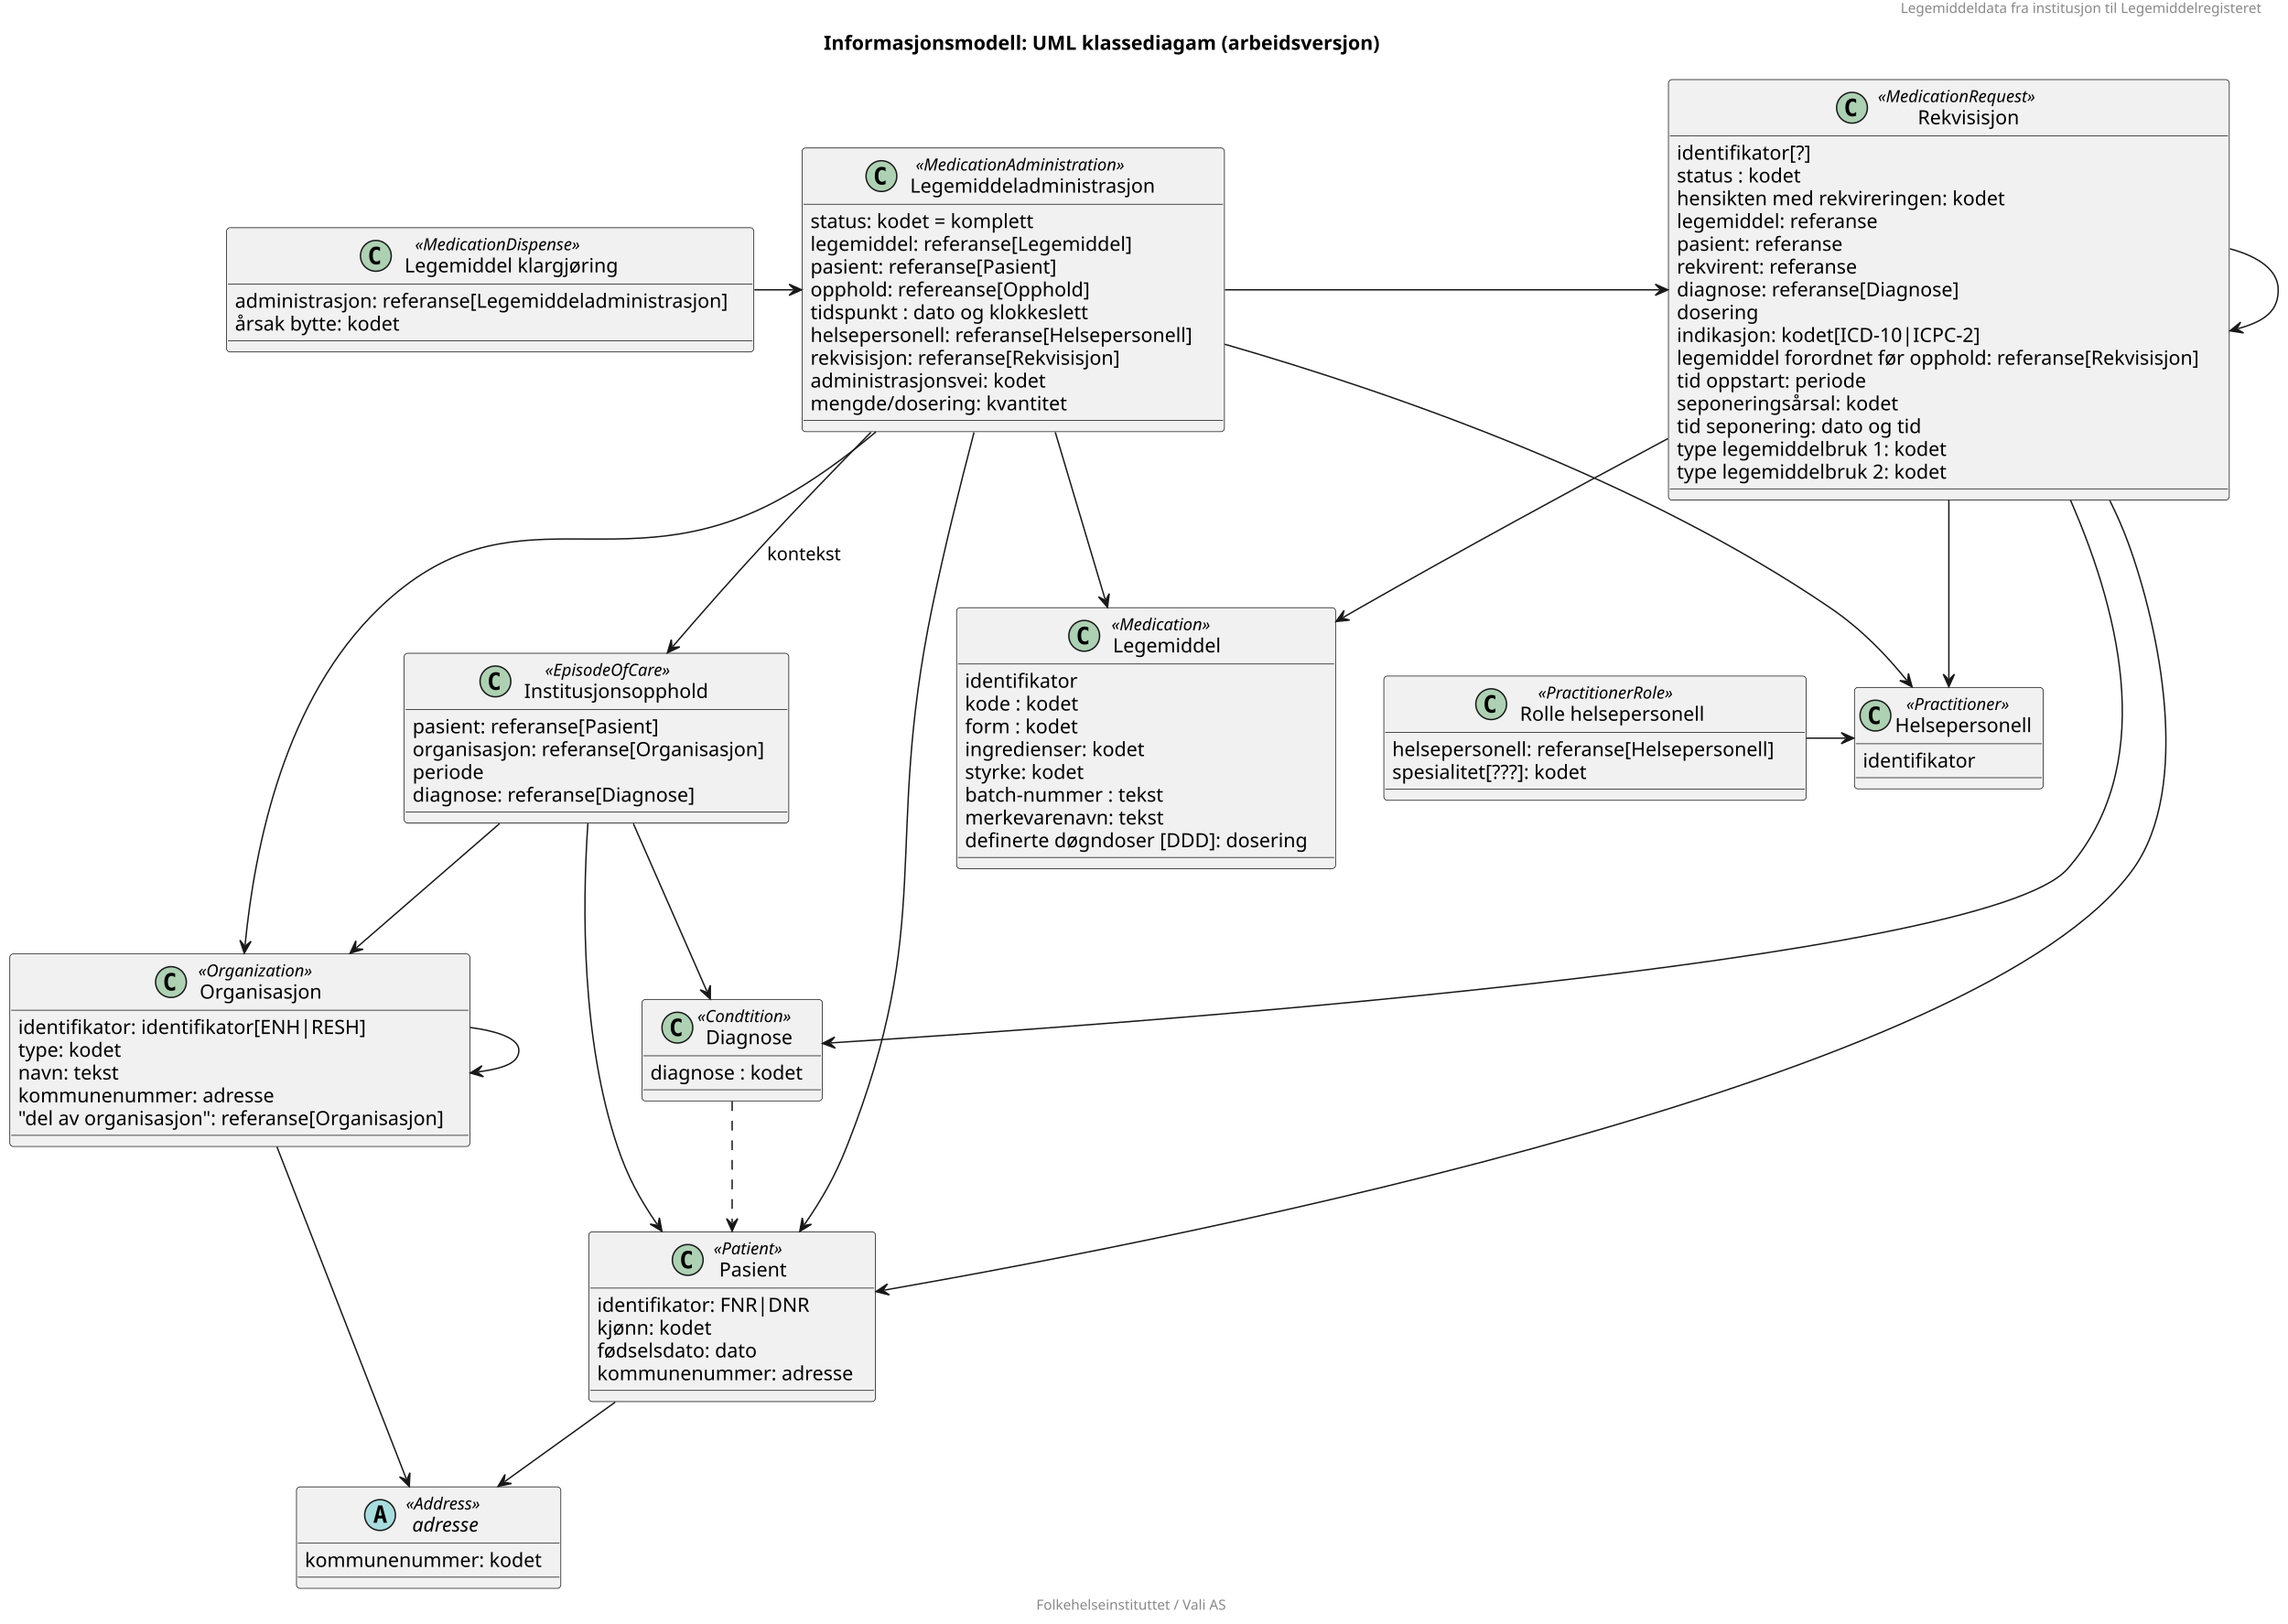
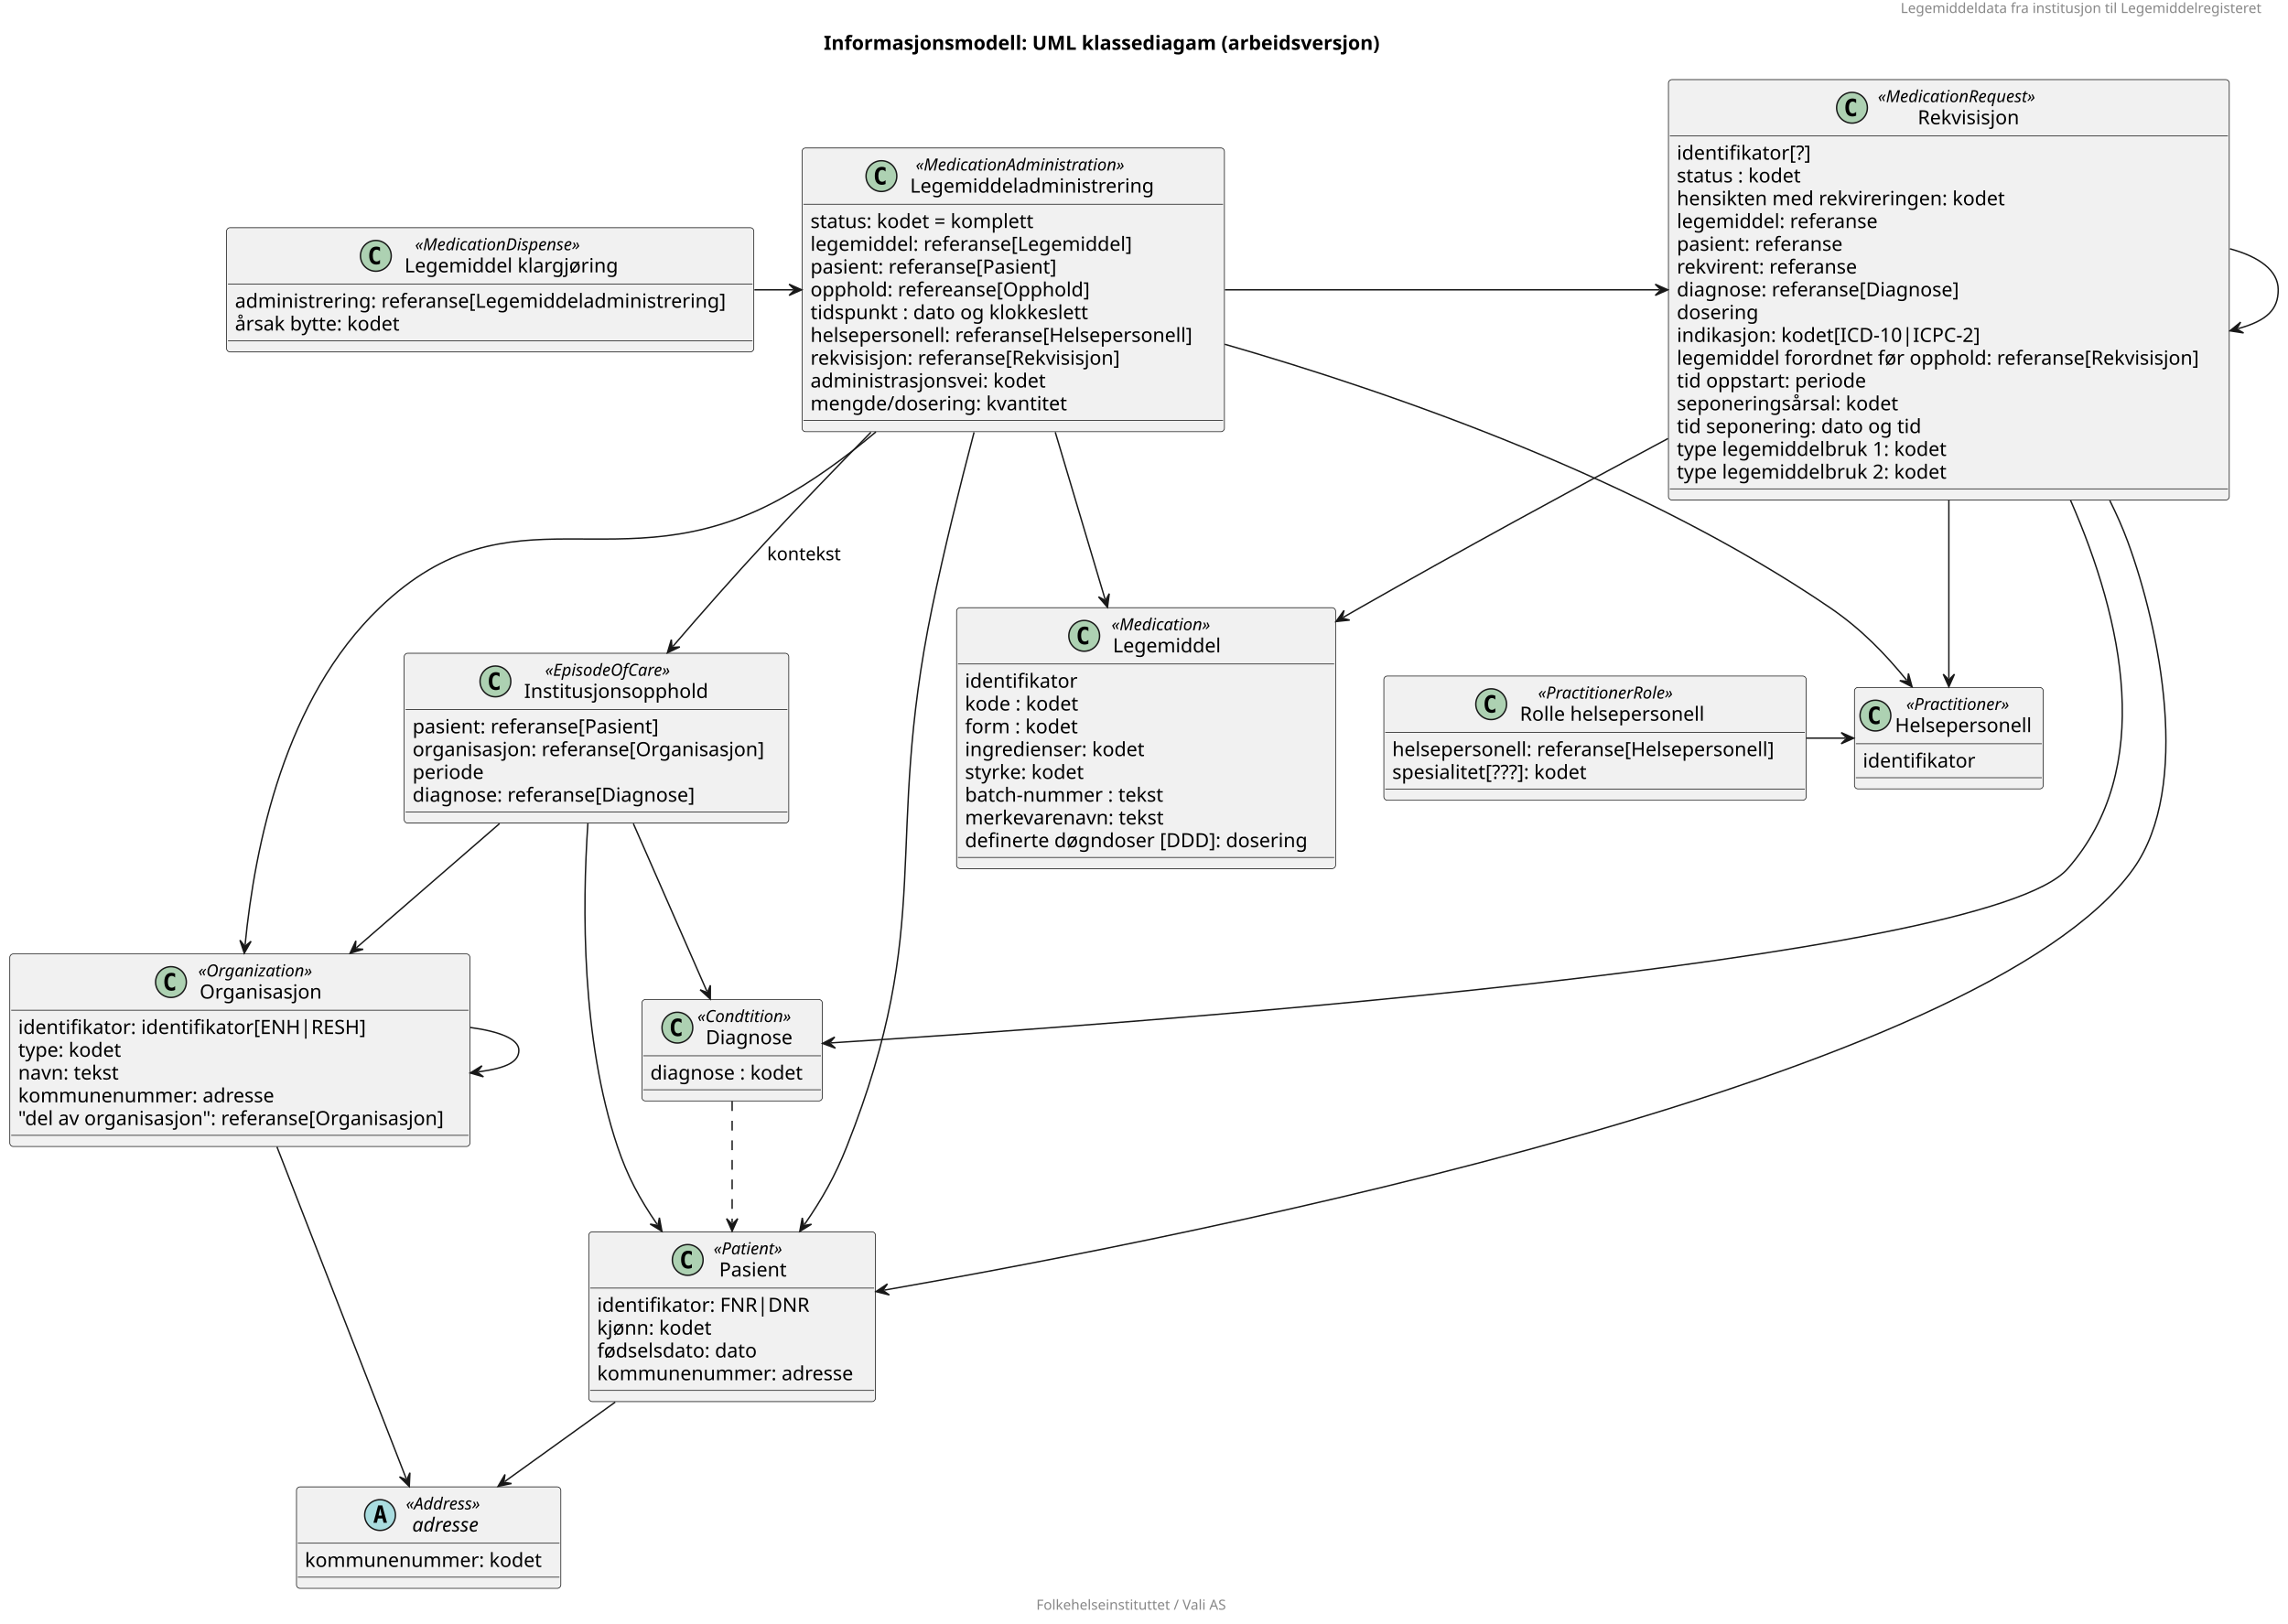
<svg xmlns="http://www.w3.org/2000/svg" contentStyleType="text/css" height="1161px" preserveAspectRatio="none" style="width:1636px;height:1161px;background:#FFFFFF;" version="1.1" viewBox="0 0 1636 1161" width="1636px" zoomAndPan="magnify">
  <defs />
  <g>
    <text fill="#888888" font-family="sans-serif" font-size="10" lengthAdjust="spacing" textLength="263" x="1359" y="9.282">Legemiddeldata fra institusjon til Legemiddelregisteret</text>
    <text fill="#000000" font-family="sans-serif" font-size="14" font-weight="bold" lengthAdjust="spacing" textLength="444" x="589" y="35.636">Informasjonsmodell: UML klassediagam (arbeidsversjon)</text>
    <g id="elem_Pasient">
      <rect codeLine="5" fill="#F1F1F1" height="121.453" id="Pasient" rx="2.5" ry="2.5" style="stroke:#181818;stroke-width:0.5;" width="205" x="421" y="881.038" />
      <ellipse cx="491.75" cy="901.17" fill="#ADD1B2" rx="11" ry="11" style="stroke:#181818;stroke-width:1.0;" />
      <path d="M494.719,906.811 Q494.141,907.108 493.5,907.248 Q492.859,907.405 492.156,907.405 Q489.656,907.405 488.328,905.764 Q487.016,904.108 487.016,900.983 Q487.016,897.858 488.328,896.202 Q489.656,894.545 492.156,894.545 Q492.859,894.545 493.5,894.702 Q494.156,894.858 494.719,895.155 L494.719,897.873 Q494.094,897.295 493.5,897.03 Q492.906,896.748 492.281,896.748 Q490.938,896.748 490.25,897.827 Q489.562,898.889 489.562,900.983 Q489.562,903.077 490.25,904.155 Q490.938,905.217 492.281,905.217 Q492.906,905.217 493.5,904.952 Q494.094,904.67 494.719,904.092 L494.719,906.811 Z " fill="#000000" />
      <text fill="#000000" font-family="sans-serif" font-size="12" font-style="italic" lengthAdjust="spacing" textLength="59" x="510.25" y="897.176">«Patient»</text>
      <text fill="#000000" font-family="sans-serif" font-size="14" lengthAdjust="spacing" textLength="51" x="514.25" y="913.001">Pasient</text>
      <line style="stroke:#181818;stroke-width:0.5;" x1="422" x2="625" y1="921.303" y2="921.303" />
      <text fill="#000000" font-family="sans-serif" font-size="14" lengthAdjust="spacing" textLength="153" x="427" y="938.298">identifikator: FNR|DNR</text>
      <text fill="#000000" font-family="sans-serif" font-size="14" lengthAdjust="spacing" textLength="87" x="427" y="954.595">kjønn: kodet</text>
      <text fill="#000000" font-family="sans-serif" font-size="14" lengthAdjust="spacing" textLength="121" x="427" y="970.892">fødselsdato: dato</text>
      <text fill="#000000" font-family="sans-serif" font-size="14" lengthAdjust="spacing" textLength="193" x="427" y="987.189">kommunenummer: adresse</text>
      <line style="stroke:#181818;stroke-width:0.5;" x1="422" x2="625" y1="994.491" y2="994.491" />
    </g>
    <g id="elem_adresse">
      <rect codeLine="113" fill="#F1F1F1" height="72.562" id="adresse" rx="2.5" ry="2.5" style="stroke:#181818;stroke-width:0.5;" width="189" x="212" y="1063.497" />
      <ellipse cx="271.75" cy="1083.63" fill="#A9DCDF" rx="11" ry="11" style="stroke:#181818;stroke-width:1.0;" />
      <path d="M271.859,1078.974 L270.703,1084.052 L273.031,1084.052 L271.859,1078.974 Z M270.375,1076.74 L273.359,1076.74 L276.719,1089.13 L274.266,1089.13 L273.5,1086.068 L270.219,1086.068 L269.469,1089.13 L267.031,1089.13 L270.375,1076.74 Z " fill="#000000" />
      <text fill="#000000" font-family="sans-serif" font-size="12" font-style="italic" lengthAdjust="spacing" textLength="65" x="290.25" y="1079.636">«Address»</text>
      <text fill="#000000" font-family="sans-serif" font-size="14" font-style="italic" lengthAdjust="spacing" textLength="56" x="294.75" y="1095.461">adresse</text>
      <line style="stroke:#181818;stroke-width:0.5;" x1="213" x2="400" y1="1103.763" y2="1103.763" />
      <text fill="#000000" font-family="sans-serif" font-size="14" lengthAdjust="spacing" textLength="177" x="218" y="1120.758">kommunenummer: kodet</text>
      <line style="stroke:#181818;stroke-width:0.5;" x1="213" x2="400" y1="1128.06" y2="1128.06" />
    </g>
-     <g id="elem_Legemiddeladministrasjon">
-       <rect codeLine="14" fill="#F1F1F1" height="202.938" id="Legemiddeladministrasjon" rx="2.5" ry="2.5" style="stroke:#181818;stroke-width:0.5;" width="302" x="573.5" y="105.828" />
+     <g id="elem_Legemiddeladministrering">
+       <rect codeLine="14" fill="#F1F1F1" height="202.938" id="Legemiddeladministrering" rx="2.5" ry="2.5" style="stroke:#181818;stroke-width:0.5;" width="302" x="573.5" y="105.828" />
      <ellipse cx="630.25" cy="125.96" fill="#ADD1B2" rx="11" ry="11" style="stroke:#181818;stroke-width:1.0;" />
      <path d="M633.219,131.601 Q632.641,131.898 632,132.038 Q631.359,132.195 630.656,132.195 Q628.156,132.195 626.828,130.554 Q625.516,128.898 625.516,125.773 Q625.516,122.648 626.828,120.992 Q628.156,119.335 630.656,119.335 Q631.359,119.335 632,119.492 Q632.656,119.648 633.219,119.945 L633.219,122.663 Q632.594,122.085 632,121.82 Q631.406,121.538 630.781,121.538 Q629.438,121.538 628.75,122.617 Q628.062,123.679 628.062,125.773 Q628.062,127.867 628.75,128.945 Q629.438,130.007 630.781,130.007 Q631.406,130.007 632,129.742 Q632.594,129.46 633.219,128.882 L633.219,131.601 Z " fill="#000000" />
      <text fill="#000000" font-family="sans-serif" font-size="12" font-style="italic" lengthAdjust="spacing" textLength="172" x="654.75" y="121.966">«MedicationAdministration»</text>
-       <text fill="#000000" font-family="sans-serif" font-size="14" lengthAdjust="spacing" textLength="180" x="650.75" y="137.791">Legemiddeladministrasjon</text>
+       <text fill="#000000" font-family="sans-serif" font-size="14" lengthAdjust="spacing" textLength="180" x="650.75" y="137.791">Legemiddeladministrering</text>
      <line style="stroke:#181818;stroke-width:0.5;" x1="574.5" x2="874.5" y1="146.093" y2="146.093" />
      <text fill="#000000" font-family="sans-serif" font-size="14" lengthAdjust="spacing" textLength="173" x="579.5" y="163.088">status: kodet = komplett</text>
      <text fill="#000000" font-family="sans-serif" font-size="14" lengthAdjust="spacing" textLength="241" x="579.5" y="179.385">legemiddel: referanse[Legemiddel]</text>
      <text fill="#000000" font-family="sans-serif" font-size="14" lengthAdjust="spacing" textLength="187" x="579.5" y="195.682">pasient: referanse[Pasient]</text>
      <text fill="#000000" font-family="sans-serif" font-size="14" lengthAdjust="spacing" textLength="210" x="579.5" y="211.979">opphold: refereanse[Opphold]</text>
      <text fill="#000000" font-family="sans-serif" font-size="14" lengthAdjust="spacing" textLength="210" x="579.5" y="228.276">tidspunkt : dato og klokkeslett</text>
      <text fill="#000000" font-family="sans-serif" font-size="14" lengthAdjust="spacing" textLength="290" x="579.5" y="244.573">helsepersonell: referanse[Helsepersonell]</text>
      <text fill="#000000" font-family="sans-serif" font-size="14" lengthAdjust="spacing" textLength="234" x="579.5" y="260.87">rekvisisjon: referanse[Rekvisisjon]</text>
      <text fill="#000000" font-family="sans-serif" font-size="14" lengthAdjust="spacing" textLength="176" x="579.5" y="277.166">administrasjonsvei: kodet</text>
      <text fill="#000000" font-family="sans-serif" font-size="14" lengthAdjust="spacing" textLength="192" x="579.5" y="293.463">mengde/dosering: kvantitet</text>
      <line style="stroke:#181818;stroke-width:0.5;" x1="574.5" x2="874.5" y1="300.765" y2="300.765" />
    </g>
    <g id="elem_Legemiddel">
      <rect codeLine="33" fill="#F1F1F1" height="186.641" id="Legemiddel" rx="2.5" ry="2.5" style="stroke:#181818;stroke-width:0.5;" width="271" x="684" y="434.647" />
      <ellipse cx="775.25" cy="454.78" fill="#ADD1B2" rx="11" ry="11" style="stroke:#181818;stroke-width:1.0;" />
      <path d="M778.219,460.421 Q777.641,460.718 777,460.858 Q776.359,461.015 775.656,461.015 Q773.156,461.015 771.828,459.374 Q770.516,457.718 770.516,454.593 Q770.516,451.468 771.828,449.812 Q773.156,448.155 775.656,448.155 Q776.359,448.155 777,448.312 Q777.656,448.468 778.219,448.765 L778.219,451.483 Q777.594,450.905 777,450.64 Q776.406,450.358 775.781,450.358 Q774.438,450.358 773.75,451.437 Q773.062,452.499 773.062,454.593 Q773.062,456.687 773.75,457.765 Q774.438,458.827 775.781,458.827 Q776.406,458.827 777,458.562 Q777.594,458.28 778.219,457.702 L778.219,460.421 Z " fill="#000000" />
      <text fill="#000000" font-family="sans-serif" font-size="12" font-style="italic" lengthAdjust="spacing" textLength="82" x="794.75" y="450.786">«Medication»</text>
      <text fill="#000000" font-family="sans-serif" font-size="14" lengthAdjust="spacing" textLength="80" x="795.75" y="466.611">Legemiddel</text>
      <line style="stroke:#181818;stroke-width:0.5;" x1="685" x2="954" y1="474.913" y2="474.913" />
      <text fill="#000000" font-family="sans-serif" font-size="14" lengthAdjust="spacing" textLength="80" x="690" y="491.908">identifikator</text>
      <text fill="#000000" font-family="sans-serif" font-size="14" lengthAdjust="spacing" textLength="88" x="690" y="508.205">kode : kodet</text>
      <text fill="#000000" font-family="sans-serif" font-size="14" lengthAdjust="spacing" textLength="84" x="690" y="524.502">form : kodet</text>
      <text fill="#000000" font-family="sans-serif" font-size="14" lengthAdjust="spacing" textLength="136" x="690" y="540.799">ingredienser: kodet</text>
      <text fill="#000000" font-family="sans-serif" font-size="14" lengthAdjust="spacing" textLength="91" x="690" y="557.096">styrke: kodet</text>
      <text fill="#000000" font-family="sans-serif" font-size="14" lengthAdjust="spacing" textLength="150" x="690" y="573.393">batch-nummer : tekst</text>
      <text fill="#000000" font-family="sans-serif" font-size="14" lengthAdjust="spacing" textLength="150" x="690" y="589.689">merkevarenavn: tekst</text>
      <text fill="#000000" font-family="sans-serif" font-size="14" lengthAdjust="spacing" textLength="259" x="690" y="605.986">definerte døgndoser [DDD]: dosering</text>
      <line style="stroke:#181818;stroke-width:0.5;" x1="685" x2="954" y1="613.288" y2="613.288" />
    </g>
    <g id="elem_Helsepersonell">
      <rect codeLine="44" fill="#F1F1F1" height="72.562" id="Helsepersonell" rx="2.5" ry="2.5" style="stroke:#181818;stroke-width:0.5;" width="135" x="1326" y="491.688" />
      <ellipse cx="1341" cy="511.82" fill="#ADD1B2" rx="11" ry="11" style="stroke:#181818;stroke-width:1.0;" />
      <path d="M1343.969,517.461 Q1343.391,517.758 1342.75,517.898 Q1342.109,518.055 1341.406,518.055 Q1338.906,518.055 1337.578,516.414 Q1336.266,514.758 1336.266,511.633 Q1336.266,508.508 1337.578,506.852 Q1338.906,505.195 1341.406,505.195 Q1342.109,505.195 1342.75,505.352 Q1343.406,505.508 1343.969,505.805 L1343.969,508.523 Q1343.344,507.945 1342.75,507.68 Q1342.156,507.398 1341.531,507.398 Q1340.188,507.398 1339.5,508.477 Q1338.812,509.539 1338.812,511.633 Q1338.812,513.727 1339.5,514.805 Q1340.188,515.867 1341.531,515.867 Q1342.156,515.867 1342.75,515.602 Q1343.344,515.32 1343.969,514.742 L1343.969,517.461 Z " fill="#000000" />
      <text fill="#000000" font-family="sans-serif" font-size="12" font-style="italic" lengthAdjust="spacing" textLength="87" x="1363" y="507.826">«Practitioner»</text>
      <text fill="#000000" font-family="sans-serif" font-size="14" lengthAdjust="spacing" textLength="103" x="1355" y="523.651">Helsepersonell</text>
      <line style="stroke:#181818;stroke-width:0.5;" x1="1327" x2="1460" y1="531.953" y2="531.953" />
      <text fill="#000000" font-family="sans-serif" font-size="14" lengthAdjust="spacing" textLength="80" x="1332" y="548.948">identifikator</text>
      <line style="stroke:#181818;stroke-width:0.5;" x1="1327" x2="1460" y1="556.25" y2="556.25" />
    </g>
    <g id="elem_Organisasjon">
      <rect codeLine="47" fill="#F1F1F1" height="137.75" id="Organisasjon" rx="2.5" ry="2.5" style="stroke:#181818;stroke-width:0.5;" width="329" x="7" y="682.288" />
      <ellipse cx="122.25" cy="702.42" fill="#ADD1B2" rx="11" ry="11" style="stroke:#181818;stroke-width:1.0;" />
      <path d="M125.219,708.061 Q124.641,708.358 124,708.498 Q123.359,708.655 122.656,708.655 Q120.156,708.655 118.828,707.014 Q117.516,705.358 117.516,702.233 Q117.516,699.108 118.828,697.452 Q120.156,695.795 122.656,695.795 Q123.359,695.795 124,695.952 Q124.656,696.108 125.219,696.405 L125.219,699.123 Q124.594,698.545 124,698.28 Q123.406,697.998 122.781,697.998 Q121.438,697.998 120.75,699.077 Q120.062,700.139 120.062,702.233 Q120.062,704.327 120.75,705.405 Q121.438,706.467 122.781,706.467 Q123.406,706.467 124,706.202 Q124.594,705.92 125.219,705.342 L125.219,708.061 Z " fill="#000000" />
      <text fill="#000000" font-family="sans-serif" font-size="12" font-style="italic" lengthAdjust="spacing" textLength="92" x="141.75" y="698.426">«Organization»</text>
      <text fill="#000000" font-family="sans-serif" font-size="14" lengthAdjust="spacing" textLength="90" x="142.75" y="714.251">Organisasjon</text>
      <line style="stroke:#181818;stroke-width:0.5;" x1="8" x2="335" y1="722.553" y2="722.553" />
      <text fill="#000000" font-family="sans-serif" font-size="14" lengthAdjust="spacing" textLength="251" x="13" y="739.548">identifikator: identifikator[ENH|RESH]</text>
      <text fill="#000000" font-family="sans-serif" font-size="14" lengthAdjust="spacing" textLength="79" x="13" y="755.845">type: kodet</text>
      <text fill="#000000" font-family="sans-serif" font-size="14" lengthAdjust="spacing" textLength="77" x="13" y="772.142">navn: tekst</text>
      <text fill="#000000" font-family="sans-serif" font-size="14" lengthAdjust="spacing" textLength="193" x="13" y="788.439">kommunenummer: adresse</text>
      <text fill="#000000" font-family="sans-serif" font-size="14" lengthAdjust="spacing" textLength="317" x="13" y="804.736">"del av organisasjon": referanse[Organisasjon]</text>
      <line style="stroke:#181818;stroke-width:0.5;" x1="8" x2="335" y1="812.038" y2="812.038" />
    </g>
    <g id="elem_Rekvisisjon">
      <rect codeLine="75" fill="#F1F1F1" height="300.719" id="Rekvisisjon" rx="2.5" ry="2.5" style="stroke:#181818;stroke-width:0.5;" width="401" x="1193" y="56.938" />
      <ellipse cx="1324.25" cy="77.07" fill="#ADD1B2" rx="11" ry="11" style="stroke:#181818;stroke-width:1.0;" />
      <path d="M1327.219,82.711 Q1326.641,83.008 1326,83.148 Q1325.359,83.305 1324.656,83.305 Q1322.156,83.305 1320.828,81.664 Q1319.516,80.008 1319.516,76.883 Q1319.516,73.758 1320.828,72.102 Q1322.156,70.445 1324.656,70.445 Q1325.359,70.445 1326,70.602 Q1326.656,70.758 1327.219,71.055 L1327.219,73.773 Q1326.594,73.195 1326,72.93 Q1325.406,72.648 1324.781,72.648 Q1323.438,72.648 1322.75,73.727 Q1322.062,74.789 1322.062,76.883 Q1322.062,78.977 1322.75,80.055 Q1323.438,81.117 1324.781,81.117 Q1325.406,81.117 1326,80.852 Q1326.594,80.57 1327.219,79.992 L1327.219,82.711 Z " fill="#000000" />
      <text fill="#000000" font-family="sans-serif" font-size="12" font-style="italic" lengthAdjust="spacing" textLength="134" x="1342.75" y="73.076">«MedicationRequest»</text>
      <text fill="#000000" font-family="sans-serif" font-size="14" lengthAdjust="spacing" textLength="77" x="1371.25" y="88.901">Rekvisisjon</text>
      <line style="stroke:#181818;stroke-width:0.5;" x1="1194" x2="1593" y1="97.203" y2="97.203" />
      <text fill="#000000" font-family="sans-serif" font-size="14" lengthAdjust="spacing" textLength="97" x="1199" y="114.198">identifikator[?]</text>
      <text fill="#000000" font-family="sans-serif" font-size="14" lengthAdjust="spacing" textLength="96" x="1199" y="130.495">status : kodet</text>
      <text fill="#000000" font-family="sans-serif" font-size="14" lengthAdjust="spacing" textLength="247" x="1199" y="146.792">hensikten med rekvireringen: kodet</text>
      <text fill="#000000" font-family="sans-serif" font-size="14" lengthAdjust="spacing" textLength="151" x="1199" y="163.089">legemiddel: referanse</text>
      <text fill="#000000" font-family="sans-serif" font-size="14" lengthAdjust="spacing" textLength="126" x="1199" y="179.386">pasient: referanse</text>
      <text fill="#000000" font-family="sans-serif" font-size="14" lengthAdjust="spacing" textLength="135" x="1199" y="195.683">rekvirent: referanse</text>
      <text fill="#000000" font-family="sans-serif" font-size="14" lengthAdjust="spacing" textLength="215" x="1199" y="211.98">diagnose: referanse[Diagnose]</text>
      <text fill="#000000" font-family="sans-serif" font-size="14" lengthAdjust="spacing" textLength="61" x="1199" y="228.276">dosering</text>
      <text fill="#000000" font-family="sans-serif" font-size="14" lengthAdjust="spacing" textLength="226" x="1199" y="244.573">indikasjon: kodet[ICD-10|ICPC-2]</text>
      <text fill="#000000" font-family="sans-serif" font-size="14" lengthAdjust="spacing" textLength="389" x="1199" y="260.87">legemiddel forordnet før opphold: referanse[Rekvisisjon]</text>
      <text fill="#000000" font-family="sans-serif" font-size="14" lengthAdjust="spacing" textLength="141" x="1199" y="277.167">tid oppstart: periode</text>
      <text fill="#000000" font-family="sans-serif" font-size="14" lengthAdjust="spacing" textLength="168" x="1199" y="293.464">seponeringsårsal: kodet</text>
      <text fill="#000000" font-family="sans-serif" font-size="14" lengthAdjust="spacing" textLength="183" x="1199" y="309.761">tid seponering: dato og tid</text>
      <text fill="#000000" font-family="sans-serif" font-size="14" lengthAdjust="spacing" textLength="203" x="1199" y="326.058">type legemiddelbruk 1: kodet</text>
      <text fill="#000000" font-family="sans-serif" font-size="14" lengthAdjust="spacing" textLength="203" x="1199" y="342.354">type legemiddelbruk 2: kodet</text>
      <line style="stroke:#181818;stroke-width:0.5;" x1="1194" x2="1593" y1="349.656" y2="349.656" />
    </g>
    <g id="elem_Institusjonsopphold">
      <rect codeLine="58" fill="#F1F1F1" height="121.453" id="Institusjonsopphold" rx="2.5" ry="2.5" style="stroke:#181818;stroke-width:0.5;" width="275" x="289" y="467.248" />
      <ellipse cx="354.25" cy="487.38" fill="#ADD1B2" rx="11" ry="11" style="stroke:#181818;stroke-width:1.0;" />
      <path d="M357.219,493.021 Q356.641,493.318 356,493.458 Q355.359,493.615 354.656,493.615 Q352.156,493.615 350.828,491.974 Q349.516,490.318 349.516,487.193 Q349.516,484.068 350.828,482.412 Q352.156,480.755 354.656,480.755 Q355.359,480.755 356,480.912 Q356.656,481.068 357.219,481.365 L357.219,484.083 Q356.594,483.505 356,483.24 Q355.406,482.958 354.781,482.958 Q353.438,482.958 352.75,484.037 Q352.062,485.099 352.062,487.193 Q352.062,489.287 352.75,490.365 Q353.438,491.427 354.781,491.427 Q355.406,491.427 356,491.162 Q356.594,490.88 357.219,490.302 L357.219,493.021 Z " fill="#000000" />
      <text fill="#000000" font-family="sans-serif" font-size="12" font-style="italic" lengthAdjust="spacing" textLength="106" x="389.75" y="483.386">«EpisodeOfCare»</text>
      <text fill="#000000" font-family="sans-serif" font-size="14" lengthAdjust="spacing" textLength="136" x="374.75" y="499.211">Institusjonsopphold</text>
      <line style="stroke:#181818;stroke-width:0.5;" x1="290" x2="563" y1="507.513" y2="507.513" />
      <text fill="#000000" font-family="sans-serif" font-size="14" lengthAdjust="spacing" textLength="187" x="295" y="524.508">pasient: referanse[Pasient]</text>
      <text fill="#000000" font-family="sans-serif" font-size="14" lengthAdjust="spacing" textLength="263" x="295" y="540.805">organisasjon: referanse[Organisasjon]</text>
      <text fill="#000000" font-family="sans-serif" font-size="14" lengthAdjust="spacing" textLength="53" x="295" y="557.102">periode</text>
      <text fill="#000000" font-family="sans-serif" font-size="14" lengthAdjust="spacing" textLength="215" x="295" y="573.399">diagnose: referanse[Diagnose]</text>
      <line style="stroke:#181818;stroke-width:0.5;" x1="290" x2="563" y1="580.701" y2="580.701" />
    </g>
    <g id="elem_Diagnose">
      <rect codeLine="69" fill="#F1F1F1" height="72.562" id="Diagnose" rx="2.5" ry="2.5" style="stroke:#181818;stroke-width:0.5;" width="129" x="459" y="714.888" />
      <ellipse cx="484.35" cy="735.02" fill="#ADD1B2" rx="11" ry="11" style="stroke:#181818;stroke-width:1.0;" />
      <path d="M487.319,740.661 Q486.741,740.958 486.1,741.098 Q485.459,741.255 484.756,741.255 Q482.256,741.255 480.928,739.614 Q479.616,737.958 479.616,734.833 Q479.616,731.708 480.928,730.052 Q482.256,728.395 484.756,728.395 Q485.459,728.395 486.1,728.552 Q486.756,728.708 487.319,729.005 L487.319,731.723 Q486.694,731.145 486.1,730.88 Q485.506,730.598 484.881,730.598 Q483.538,730.598 482.85,731.677 Q482.163,732.739 482.163,734.833 Q482.163,736.927 482.85,738.005 Q483.538,739.067 484.881,739.067 Q485.506,739.067 486.1,738.802 Q486.694,738.52 487.319,737.942 L487.319,740.661 Z " fill="#000000" />
      <text fill="#000000" font-family="sans-serif" font-size="12" font-style="italic" lengthAdjust="spacing" textLength="78" x="498.65" y="731.026">«Condtition»</text>
      <text fill="#000000" font-family="sans-serif" font-size="14" lengthAdjust="spacing" textLength="66" x="504.65" y="746.851">Diagnose</text>
      <line style="stroke:#181818;stroke-width:0.5;" x1="460" x2="587" y1="755.153" y2="755.153" />
      <text fill="#000000" font-family="sans-serif" font-size="14" lengthAdjust="spacing" textLength="117" x="465" y="772.148">diagnose : kodet</text>
      <line style="stroke:#181818;stroke-width:0.5;" x1="460" x2="587" y1="779.45" y2="779.45" />
    </g>
    <g id="elem_Legemiddel klargjøring">
      <rect codeLine="99" fill="#F1F1F1" height="88.859" id="Legemiddel klargjøring" rx="2.5" ry="2.5" style="stroke:#181818;stroke-width:0.5;" width="377" x="162" y="162.857" />
      <ellipse cx="268.75" cy="182.99" fill="#ADD1B2" rx="11" ry="11" style="stroke:#181818;stroke-width:1.0;" />
      <path d="M271.719,188.631 Q271.141,188.928 270.5,189.068 Q269.859,189.225 269.156,189.225 Q266.656,189.225 265.328,187.584 Q264.016,185.928 264.016,182.803 Q264.016,179.678 265.328,178.022 Q266.656,176.365 269.156,176.365 Q269.859,176.365 270.5,176.522 Q271.156,176.678 271.719,176.975 L271.719,179.693 Q271.094,179.115 270.5,178.85 Q269.906,178.568 269.281,178.568 Q267.938,178.568 267.25,179.647 Q266.562,180.709 266.562,182.803 Q266.562,184.897 267.25,185.975 Q267.938,187.037 269.281,187.037 Q269.906,187.037 270.5,186.772 Q271.094,186.49 271.719,185.912 L271.719,188.631 Z " fill="#000000" />
      <text fill="#000000" font-family="sans-serif" font-size="12" font-style="italic" lengthAdjust="spacing" textLength="140" x="296.75" y="178.996">«MedicationDispense»</text>
      <text fill="#000000" font-family="sans-serif" font-size="14" lengthAdjust="spacing" textLength="155" x="289.25" y="194.821">Legemiddel klargjøring</text>
      <line style="stroke:#181818;stroke-width:0.5;" x1="163" x2="538" y1="203.123" y2="203.123" />
-       <text fill="#000000" font-family="sans-serif" font-size="14" lengthAdjust="spacing" textLength="365" x="168" y="220.118">administrasjon: referanse[Legemiddeladministrasjon]</text>
+       <text fill="#000000" font-family="sans-serif" font-size="14" lengthAdjust="spacing" textLength="365" x="168" y="220.118">administrering: referanse[Legemiddeladministrering]</text>
      <text fill="#000000" font-family="sans-serif" font-size="14" lengthAdjust="spacing" textLength="125" x="168" y="236.415">årsak bytte: kodet</text>
      <line style="stroke:#181818;stroke-width:0.5;" x1="163" x2="538" y1="243.717" y2="243.717" />
    </g>
    <g id="elem_Rolle helsepersonell">
      <rect codeLine="106" fill="#F1F1F1" height="88.859" id="Rolle helsepersonell" rx="2.5" ry="2.5" style="stroke:#181818;stroke-width:0.5;" width="302" x="989.5" y="483.538" />
      <ellipse cx="1066.25" cy="503.67" fill="#ADD1B2" rx="11" ry="11" style="stroke:#181818;stroke-width:1.0;" />
      <path d="M1069.219,509.311 Q1068.641,509.608 1068,509.748 Q1067.359,509.905 1066.656,509.905 Q1064.156,509.905 1062.828,508.264 Q1061.516,506.608 1061.516,503.483 Q1061.516,500.358 1062.828,498.702 Q1064.156,497.045 1066.656,497.045 Q1067.359,497.045 1068,497.202 Q1068.656,497.358 1069.219,497.655 L1069.219,500.373 Q1068.594,499.795 1068,499.53 Q1067.406,499.248 1066.781,499.248 Q1065.438,499.248 1064.75,500.327 Q1064.062,501.389 1064.062,503.483 Q1064.062,505.577 1064.75,506.655 Q1065.438,507.717 1066.781,507.717 Q1067.406,507.717 1068,507.452 Q1068.594,507.17 1069.219,506.592 L1069.219,509.311 Z " fill="#000000" />
      <text fill="#000000" font-family="sans-serif" font-size="12" font-style="italic" lengthAdjust="spacing" textLength="114" x="1099.75" y="499.676">«PractitionerRole»</text>
      <text fill="#000000" font-family="sans-serif" font-size="14" lengthAdjust="spacing" textLength="140" x="1086.75" y="515.501">Rolle helsepersonell</text>
      <line style="stroke:#181818;stroke-width:0.5;" x1="990.5" x2="1290.5" y1="523.803" y2="523.803" />
      <text fill="#000000" font-family="sans-serif" font-size="14" lengthAdjust="spacing" textLength="290" x="995.5" y="540.798">helsepersonell: referanse[Helsepersonell]</text>
      <text fill="#000000" font-family="sans-serif" font-size="14" lengthAdjust="spacing" textLength="150" x="995.5" y="557.095">spesialitet[???]: kodet</text>
      <line style="stroke:#181818;stroke-width:0.5;" x1="990.5" x2="1290.5" y1="564.397" y2="564.397" />
    </g>
    <g id="link_Pasient_adresse">
      <path codeLine="12" d="M439.91,1002.857 C411.62,1023.207 385.802,1041.765 361.002,1059.595 " fill="none" id="Pasient-to-adresse" style="stroke:#181818;stroke-width:1.0;" />
      <polygon fill="#181818" points="356.13,1063.098,365.772,1061.092,360.19,1060.179,361.103,1054.596,356.13,1063.098" style="stroke:#181818;stroke-width:1.0;" />
    </g>
-     <g id="link_Legemiddeladministrasjon_Legemiddel">
-       <path codeLine="26" d="M754.56,309.127 C766.52,349.238 778.476,389.357 790.176,428.617 " fill="none" id="Legemiddeladministrasjon-to-Legemiddel" style="stroke:#181818;stroke-width:1.0;" />
+     <g id="link_Legemiddeladministrering_Legemiddel">
+       <path codeLine="26" d="M754.56,309.127 C766.52,349.238 778.476,389.357 790.176,428.617 " fill="none" id="Legemiddeladministrering-to-Legemiddel" style="stroke:#181818;stroke-width:1.0;" />
      <polygon fill="#181818" points="791.89,434.368,793.153,424.6,790.462,429.576,785.486,426.885,791.89,434.368" style="stroke:#181818;stroke-width:1.0;" />
    </g>
-     <g id="link_Legemiddeladministrasjon_Pasient">
-       <path codeLine="27" d="M696.48,309.238 C686.22,348.228 675.04,393.337 666.5,434.647 C631.38,604.477 669.31,658.788 605.5,820.038 C597.16,841.128 588.026,857.288 575.256,875.808 " fill="none" id="Legemiddeladministrasjon-to-Pasient" style="stroke:#181818;stroke-width:1.0;" />
+     <g id="link_Legemiddeladministrering_Pasient">
+       <path codeLine="27" d="M696.48,309.238 C686.22,348.228 675.04,393.337 666.5,434.647 C631.38,604.477 669.31,658.788 605.5,820.038 C597.16,841.128 588.026,857.288 575.256,875.808 " fill="none" id="Legemiddeladministrering-to-Pasient" style="stroke:#181818;stroke-width:1.0;" />
      <polygon fill="#181818" points="571.85,880.747,580.252,875.609,574.688,876.631,573.666,871.067,571.85,880.747" style="stroke:#181818;stroke-width:1.0;" />
    </g>
-     <g id="link_Legemiddeladministrasjon_Helsepersonell">
-       <path codeLine="28" d="M875.74,246.227 C999.34,281.897 1174.84,343.558 1308.5,434.647 C1331,449.988 1348.011,467.706 1363.39,486.586 " fill="none" id="Legemiddeladministrasjon-to-Helsepersonell" style="stroke:#181818;stroke-width:1.0;" />
+     <g id="link_Legemiddeladministrering_Helsepersonell">
+       <path codeLine="28" d="M875.74,246.227 C999.34,281.897 1174.84,343.558 1308.5,434.647 C1331,449.988 1348.011,467.706 1363.39,486.586 " fill="none" id="Legemiddeladministrering-to-Helsepersonell" style="stroke:#181818;stroke-width:1.0;" />
      <polygon fill="#181818" points="1367.18,491.238,1364.597,481.733,1364.022,487.361,1358.395,486.786,1367.18,491.238" style="stroke:#181818;stroke-width:1.0;" />
    </g>
-     <g id="link_Legemiddeladministrasjon_Organisasjon">
-       <path codeLine="29" d="M626.29,308.928 C604.66,327.127 580.88,344.478 556.5,357.647 C441.06,420.017 366.25,343.887 271.5,434.647 C203.65,499.637 182.266,604.346 175.246,675.836 " fill="none" id="Legemiddeladministrasjon-to-Organisasjon" style="stroke:#181818;stroke-width:1.0;" />
+     <g id="link_Legemiddeladministrering_Organisasjon">
+       <path codeLine="29" d="M626.29,308.928 C604.66,327.127 580.88,344.478 556.5,357.647 C441.06,420.017 366.25,343.887 271.5,434.647 C203.65,499.637 182.266,604.346 175.246,675.836 " fill="none" id="Legemiddeladministrering-to-Organisasjon" style="stroke:#181818;stroke-width:1.0;" />
      <polygon fill="#181818" points="174.66,681.808,179.52,673.241,175.149,676.831,171.559,672.46,174.66,681.808" style="stroke:#181818;stroke-width:1.0;" />
    </g>
-     <g id="link_Legemiddeladministrasjon_Rekvisisjon">
-       <path codeLine="30" d="M875.89,207.287 C969.55,207.287 1084.9,207.287 1186.56,207.287 " fill="none" id="Legemiddeladministrasjon-to-Rekvisisjon" style="stroke:#181818;stroke-width:1.0;" />
+     <g id="link_Legemiddeladministrering_Rekvisisjon">
+       <path codeLine="30" d="M875.89,207.287 C969.55,207.287 1084.9,207.287 1186.56,207.287 " fill="none" id="Legemiddeladministrering-to-Rekvisisjon" style="stroke:#181818;stroke-width:1.0;" />
      <polygon fill="#181818" points="1192.56,207.287,1183.56,203.287,1187.56,207.287,1183.56,211.287,1192.56,207.287" style="stroke:#181818;stroke-width:1.0;" />
    </g>
-     <g id="link_Legemiddeladministrasjon_Institusjonsopphold">
-       <path codeLine="31" d="M622.73,309.168 C597.81,334.488 571.43,361.808 547.5,387.647 C523.88,413.158 502.46,437.517 481.11,462.366 " fill="none" id="Legemiddeladministrasjon-to-Institusjonsopphold" style="stroke:#181818;stroke-width:1.0;" />
+     <g id="link_Legemiddeladministrering_Institusjonsopphold">
+       <path codeLine="31" d="M622.73,309.168 C597.81,334.488 571.43,361.808 547.5,387.647 C523.88,413.158 502.46,437.517 481.11,462.366 " fill="none" id="Legemiddeladministrering-to-Institusjonsopphold" style="stroke:#181818;stroke-width:1.0;" />
      <polygon fill="#181818" points="477.2,466.918,486.099,462.698,480.458,463.125,480.031,457.484,477.2,466.918" style="stroke:#181818;stroke-width:1.0;" />
      <text fill="#000000" font-family="sans-serif" font-size="13" lengthAdjust="spacing" textLength="55" x="548.5" y="400.714">kontekst</text>
    </g>
    <g id="link_Organisasjon_adresse">
      <path codeLine="55" d="M198.01,820.227 C226.42,893.178 268.253,1000.567 290.473,1057.627 " fill="none" id="Organisasjon-to-adresse" style="stroke:#181818;stroke-width:1.0;" />
      <polygon fill="#181818" points="292.65,1063.217,293.111,1053.38,290.836,1058.558,285.657,1056.282,292.65,1063.217" style="stroke:#181818;stroke-width:1.0;" />
    </g>
    <g id="link_Organisasjon_Organisasjon">
      <path codeLine="56" d="M336.24,734.888 C357.19,737.737 371,743.158 371,751.168 C371,759.178 363.135,763.789 342.185,766.639 " fill="none" id="Organisasjon-to-Organisasjon" style="stroke:#181818;stroke-width:1.0;" />
      <polygon fill="#181818" points="336.24,767.447,345.697,770.198,341.194,766.774,344.619,762.271,336.24,767.447" style="stroke:#181818;stroke-width:1.0;" />
    </g>
    <g id="link_Institusjonsopphold_Pasient">
      <path codeLine="65" d="M420.35,588.977 C416.3,649.077 415.76,743.418 441.5,820.038 C448.64,841.298 457.236,857.347 469.886,875.707 " fill="none" id="Institusjonsopphold-to-Pasient" style="stroke:#181818;stroke-width:1.0;" />
      <polygon fill="#181818" points="473.29,880.648,471.478,870.967,470.453,876.53,464.89,875.506,473.29,880.648" style="stroke:#181818;stroke-width:1.0;" />
    </g>
    <g id="link_Institusjonsopphold_Organisasjon">
      <path codeLine="66" d="M357.16,589.117 C324.12,617.778 288.993,648.257 254.813,677.897 " fill="none" id="Institusjonsopphold-to-Organisasjon" style="stroke:#181818;stroke-width:1.0;" />
      <polygon fill="#181818" points="250.28,681.827,259.7,678.953,254.058,678.552,254.459,672.909,250.28,681.827" style="stroke:#181818;stroke-width:1.0;" />
    </g>
    <g id="link_Institusjonsopphold_Diagnose">
      <path codeLine="67" d="M452.88,589.117 C470.49,629.288 490.65,675.263 505.48,709.073 " fill="none" id="Institusjonsopphold-to-Diagnose" style="stroke:#181818;stroke-width:1.0;" />
      <polygon fill="#181818" points="507.89,714.567,507.938,704.719,505.882,709.989,500.612,707.932,507.89,714.567" style="stroke:#181818;stroke-width:1.0;" />
    </g>
    <g id="link_Diagnose_Pasient">
      <path codeLine="73" d="M523.5,787.638 C523.5,813.788 523.5,843.967 523.5,874.597 " fill="none" id="Diagnose-to-Pasient" style="stroke:#181818;stroke-width:1.0;stroke-dasharray:7.0,7.0;" />
      <polygon fill="#181818" points="523.5,880.597,527.5,871.597,523.5,875.597,519.5,871.597,523.5,880.597" style="stroke:#181818;stroke-width:1.0;" />
    </g>
    <g id="link_Rekvisisjon_Diagnose">
      <path codeLine="93" d="M1480.52,357.877 C1518.23,444.257 1541.13,549.638 1478.5,621.288 C1419.66,688.607 799.278,732.98 594.128,745.92 " fill="none" id="Rekvisisjon-to-Diagnose" style="stroke:#181818;stroke-width:1.0;" />
      <polygon fill="#181818" points="588.14,746.298,597.374,749.723,593.13,745.983,596.87,741.739,588.14,746.298" style="stroke:#181818;stroke-width:1.0;" />
    </g>
    <g id="link_Rekvisisjon_Legemiddel">
      <path codeLine="94" d="M1192.69,313.647 C1122.6,351.108 1043.69,394.067 972.5,434.647 C966.84,437.877 966.27,438.187 960.46,441.557 " fill="none" id="Rekvisisjon-to-Legemiddel" style="stroke:#181818;stroke-width:1.0;" />
      <polygon fill="#181818" points="955.27,444.567,965.062,443.512,959.595,442.059,961.048,436.592,955.27,444.567" style="stroke:#181818;stroke-width:1.0;" />
    </g>
    <g id="link_Rekvisisjon_Pasient">
      <path codeLine="95" d="M1508.58,358.027 C1513.46,367.777 1517.84,377.688 1521.5,387.647 C1544.41,449.947 1567.2,562.607 1525.5,621.288 C1419.01,771.148 865.95,881.894 632.26,922.774 " fill="none" id="Rekvisisjon-to-Pasient" style="stroke:#181818;stroke-width:1.0;" />
      <polygon fill="#181818" points="626.35,923.808,635.905,926.197,631.275,922.946,634.526,918.317,626.35,923.808" style="stroke:#181818;stroke-width:1.0;" />
    </g>
    <g id="link_Rekvisisjon_Helsepersonell">
      <path codeLine="96" d="M1393.5,357.837 C1393.5,407.478 1393.5,452.397 1393.5,485.217 " fill="none" id="Rekvisisjon-to-Helsepersonell" style="stroke:#181818;stroke-width:1.0;" />
      <polygon fill="#181818" points="1393.5,491.217,1397.5,482.217,1393.5,486.217,1389.5,482.217,1393.5,491.217" style="stroke:#181818;stroke-width:1.0;" />
    </g>
    <g id="link_Rekvisisjon_Rekvisisjon">
      <path codeLine="97" d="M1594.5,177.947 C1615.52,183.678 1629,193.458 1629,207.287 C1629,221.127 1621.31,229.332 1600.29,235.052 " fill="none" id="Rekvisisjon-to-Rekvisisjon" style="stroke:#181818;stroke-width:1.0;" />
      <polygon fill="#181818" points="1594.5,236.627,1604.235,238.124,1599.325,235.315,1602.134,230.405,1594.5,236.627" style="stroke:#181818;stroke-width:1.0;" />
    </g>
-     <g id="link_Legemiddel klargjøring_Legemiddeladministrasjon">
-       <path codeLine="104" d="M539.42,207.287 C550.75,207.287 556.08,207.287 567.23,207.287 " fill="none" id="Legemiddel klargjøring-to-Legemiddeladministrasjon" style="stroke:#181818;stroke-width:1.0;" />
+     <g id="link_Legemiddel klargjøring_Legemiddeladministrering">
+       <path codeLine="104" d="M539.42,207.287 C550.75,207.287 556.08,207.287 567.23,207.287 " fill="none" id="Legemiddel klargjøring-to-Legemiddeladministrering" style="stroke:#181818;stroke-width:1.0;" />
      <polygon fill="#181818" points="573.23,207.287,564.23,203.287,568.23,207.287,564.23,211.287,573.23,207.287" style="stroke:#181818;stroke-width:1.0;" />
    </g>
    <g id="link_Rolle helsepersonell_Helsepersonell">
      <path codeLine="111" d="M1291.69,527.967 C1303.4,527.967 1308.82,527.967 1319.53,527.967 " fill="none" id="Rolle helsepersonell-to-Helsepersonell" style="stroke:#181818;stroke-width:1.0;" />
      <polygon fill="#181818" points="1325.53,527.967,1316.53,523.967,1320.53,527.967,1316.53,531.967,1325.53,527.967" style="stroke:#181818;stroke-width:1.0;" />
    </g>
    <text fill="#888888" font-family="sans-serif" font-size="10" lengthAdjust="spacing" textLength="140" x="741" y="1151.342">Folkehelseinstituttet / Vali AS</text>
  </g>
</svg>
